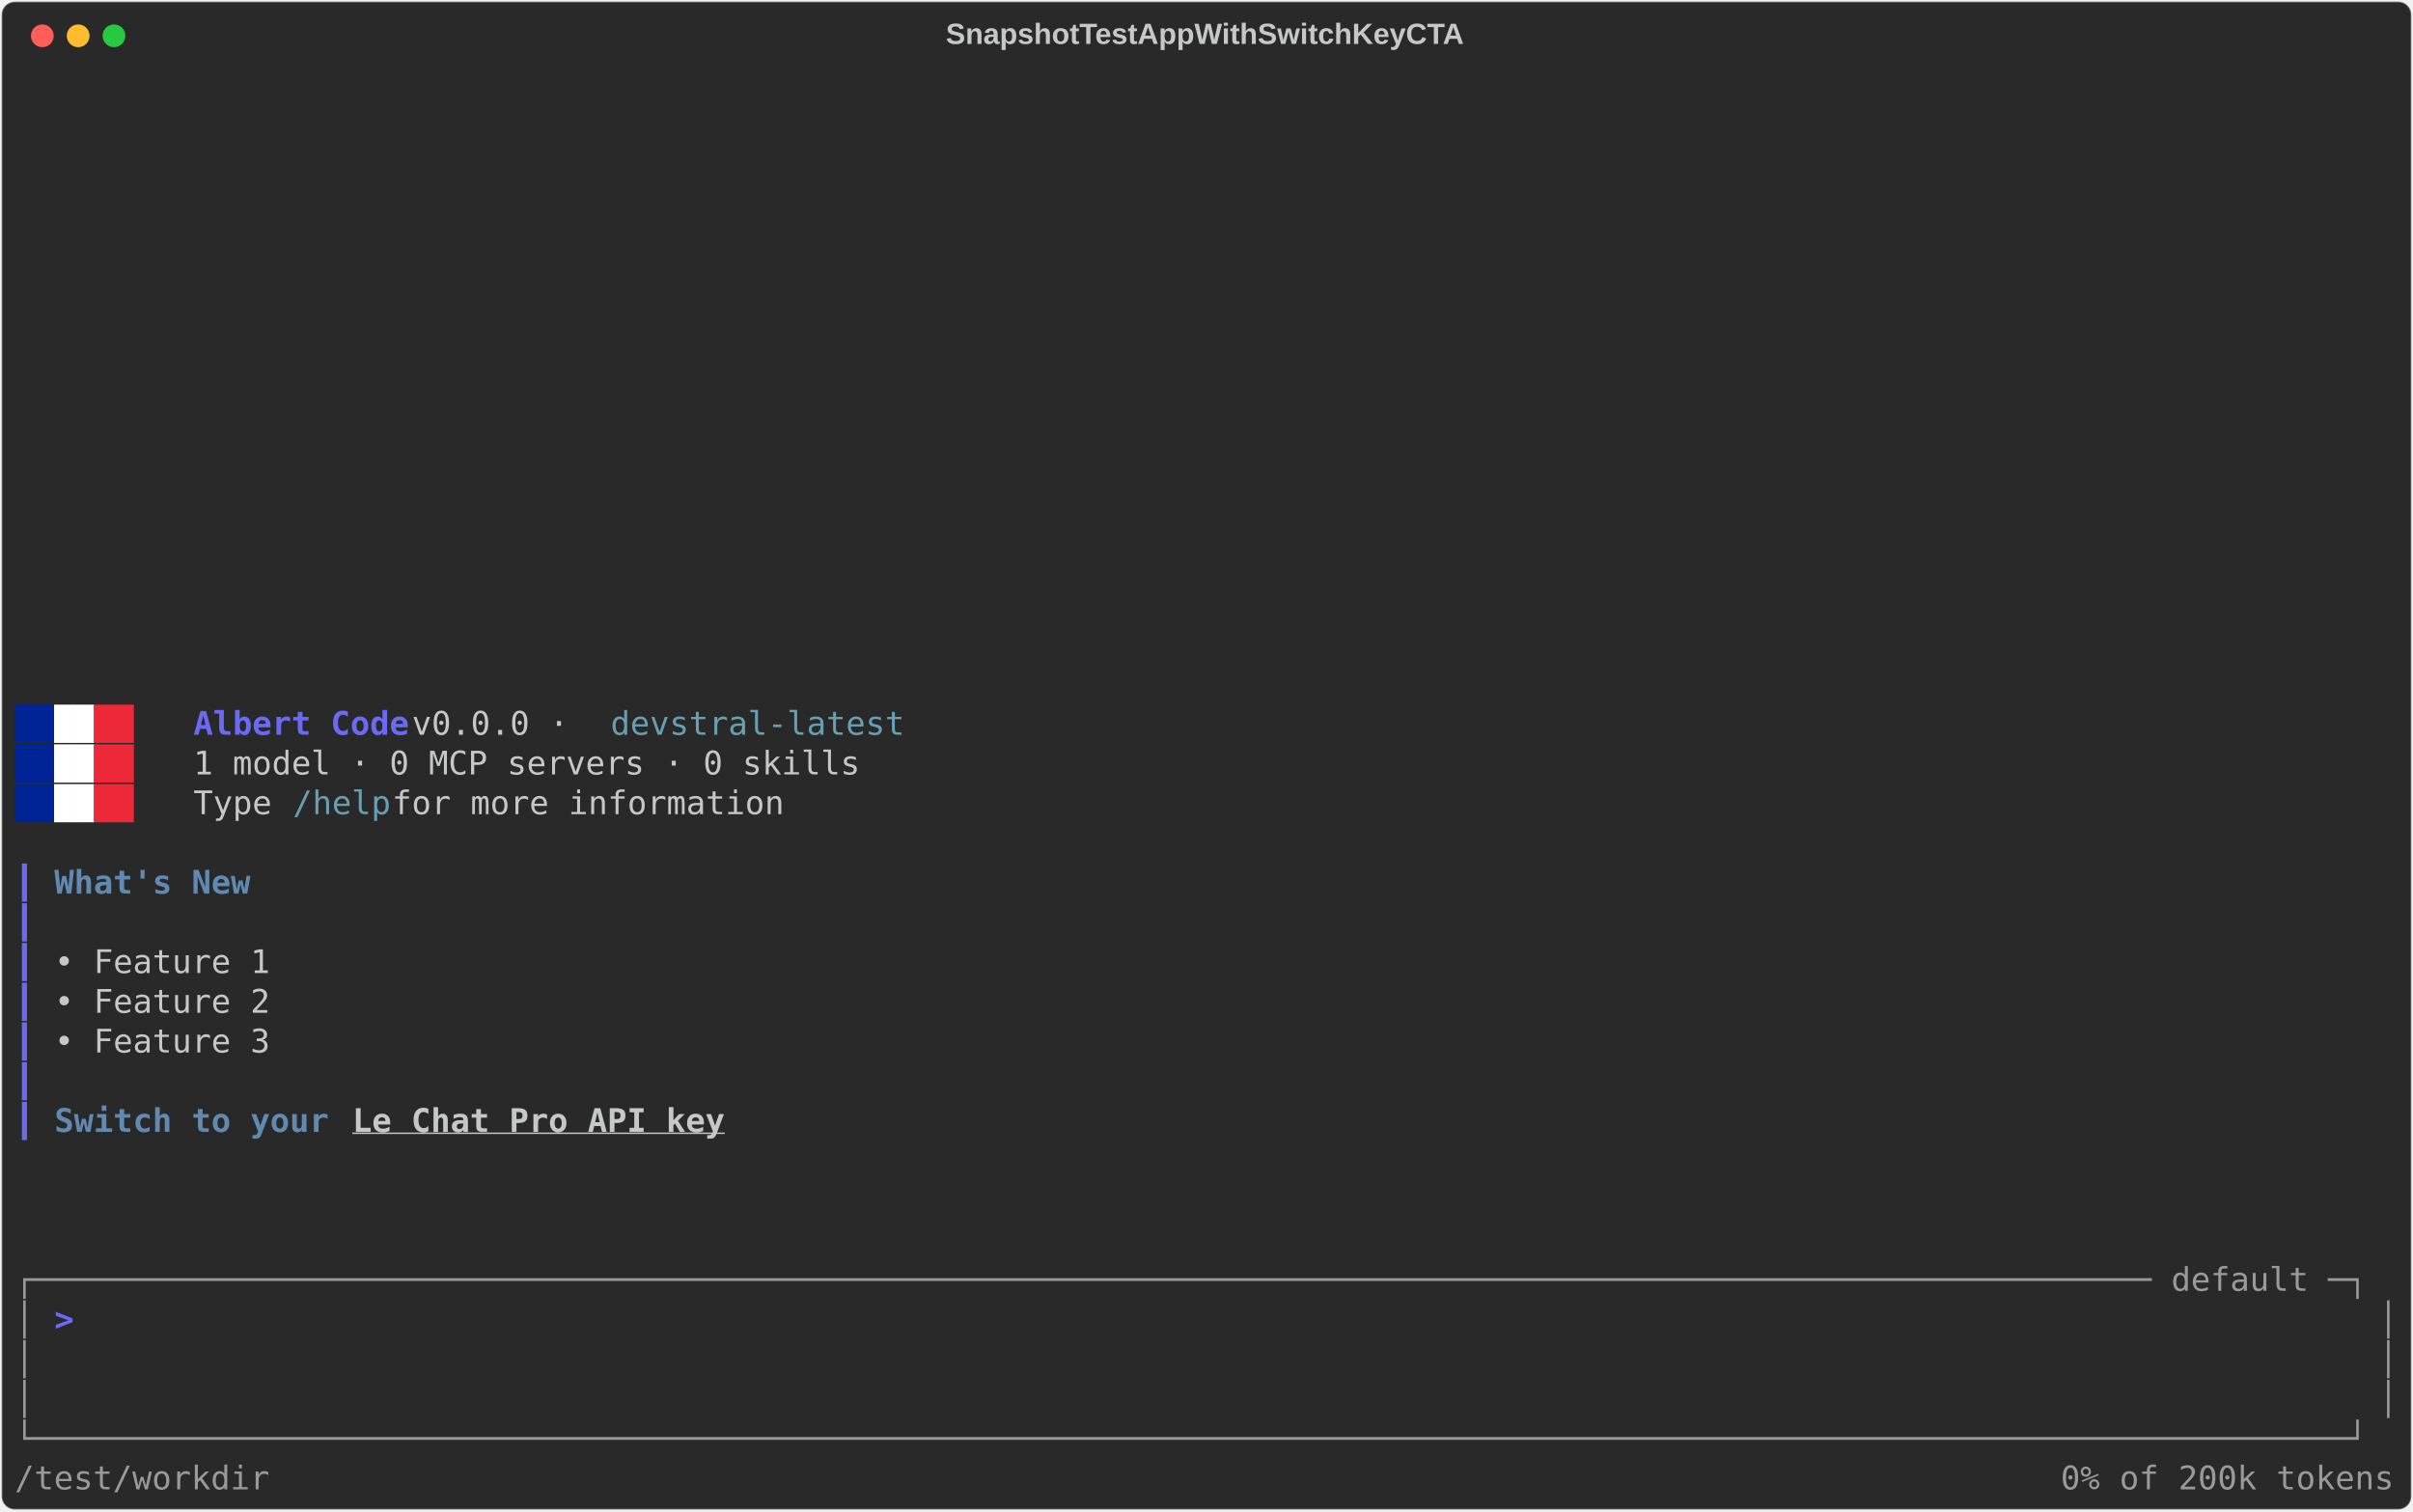
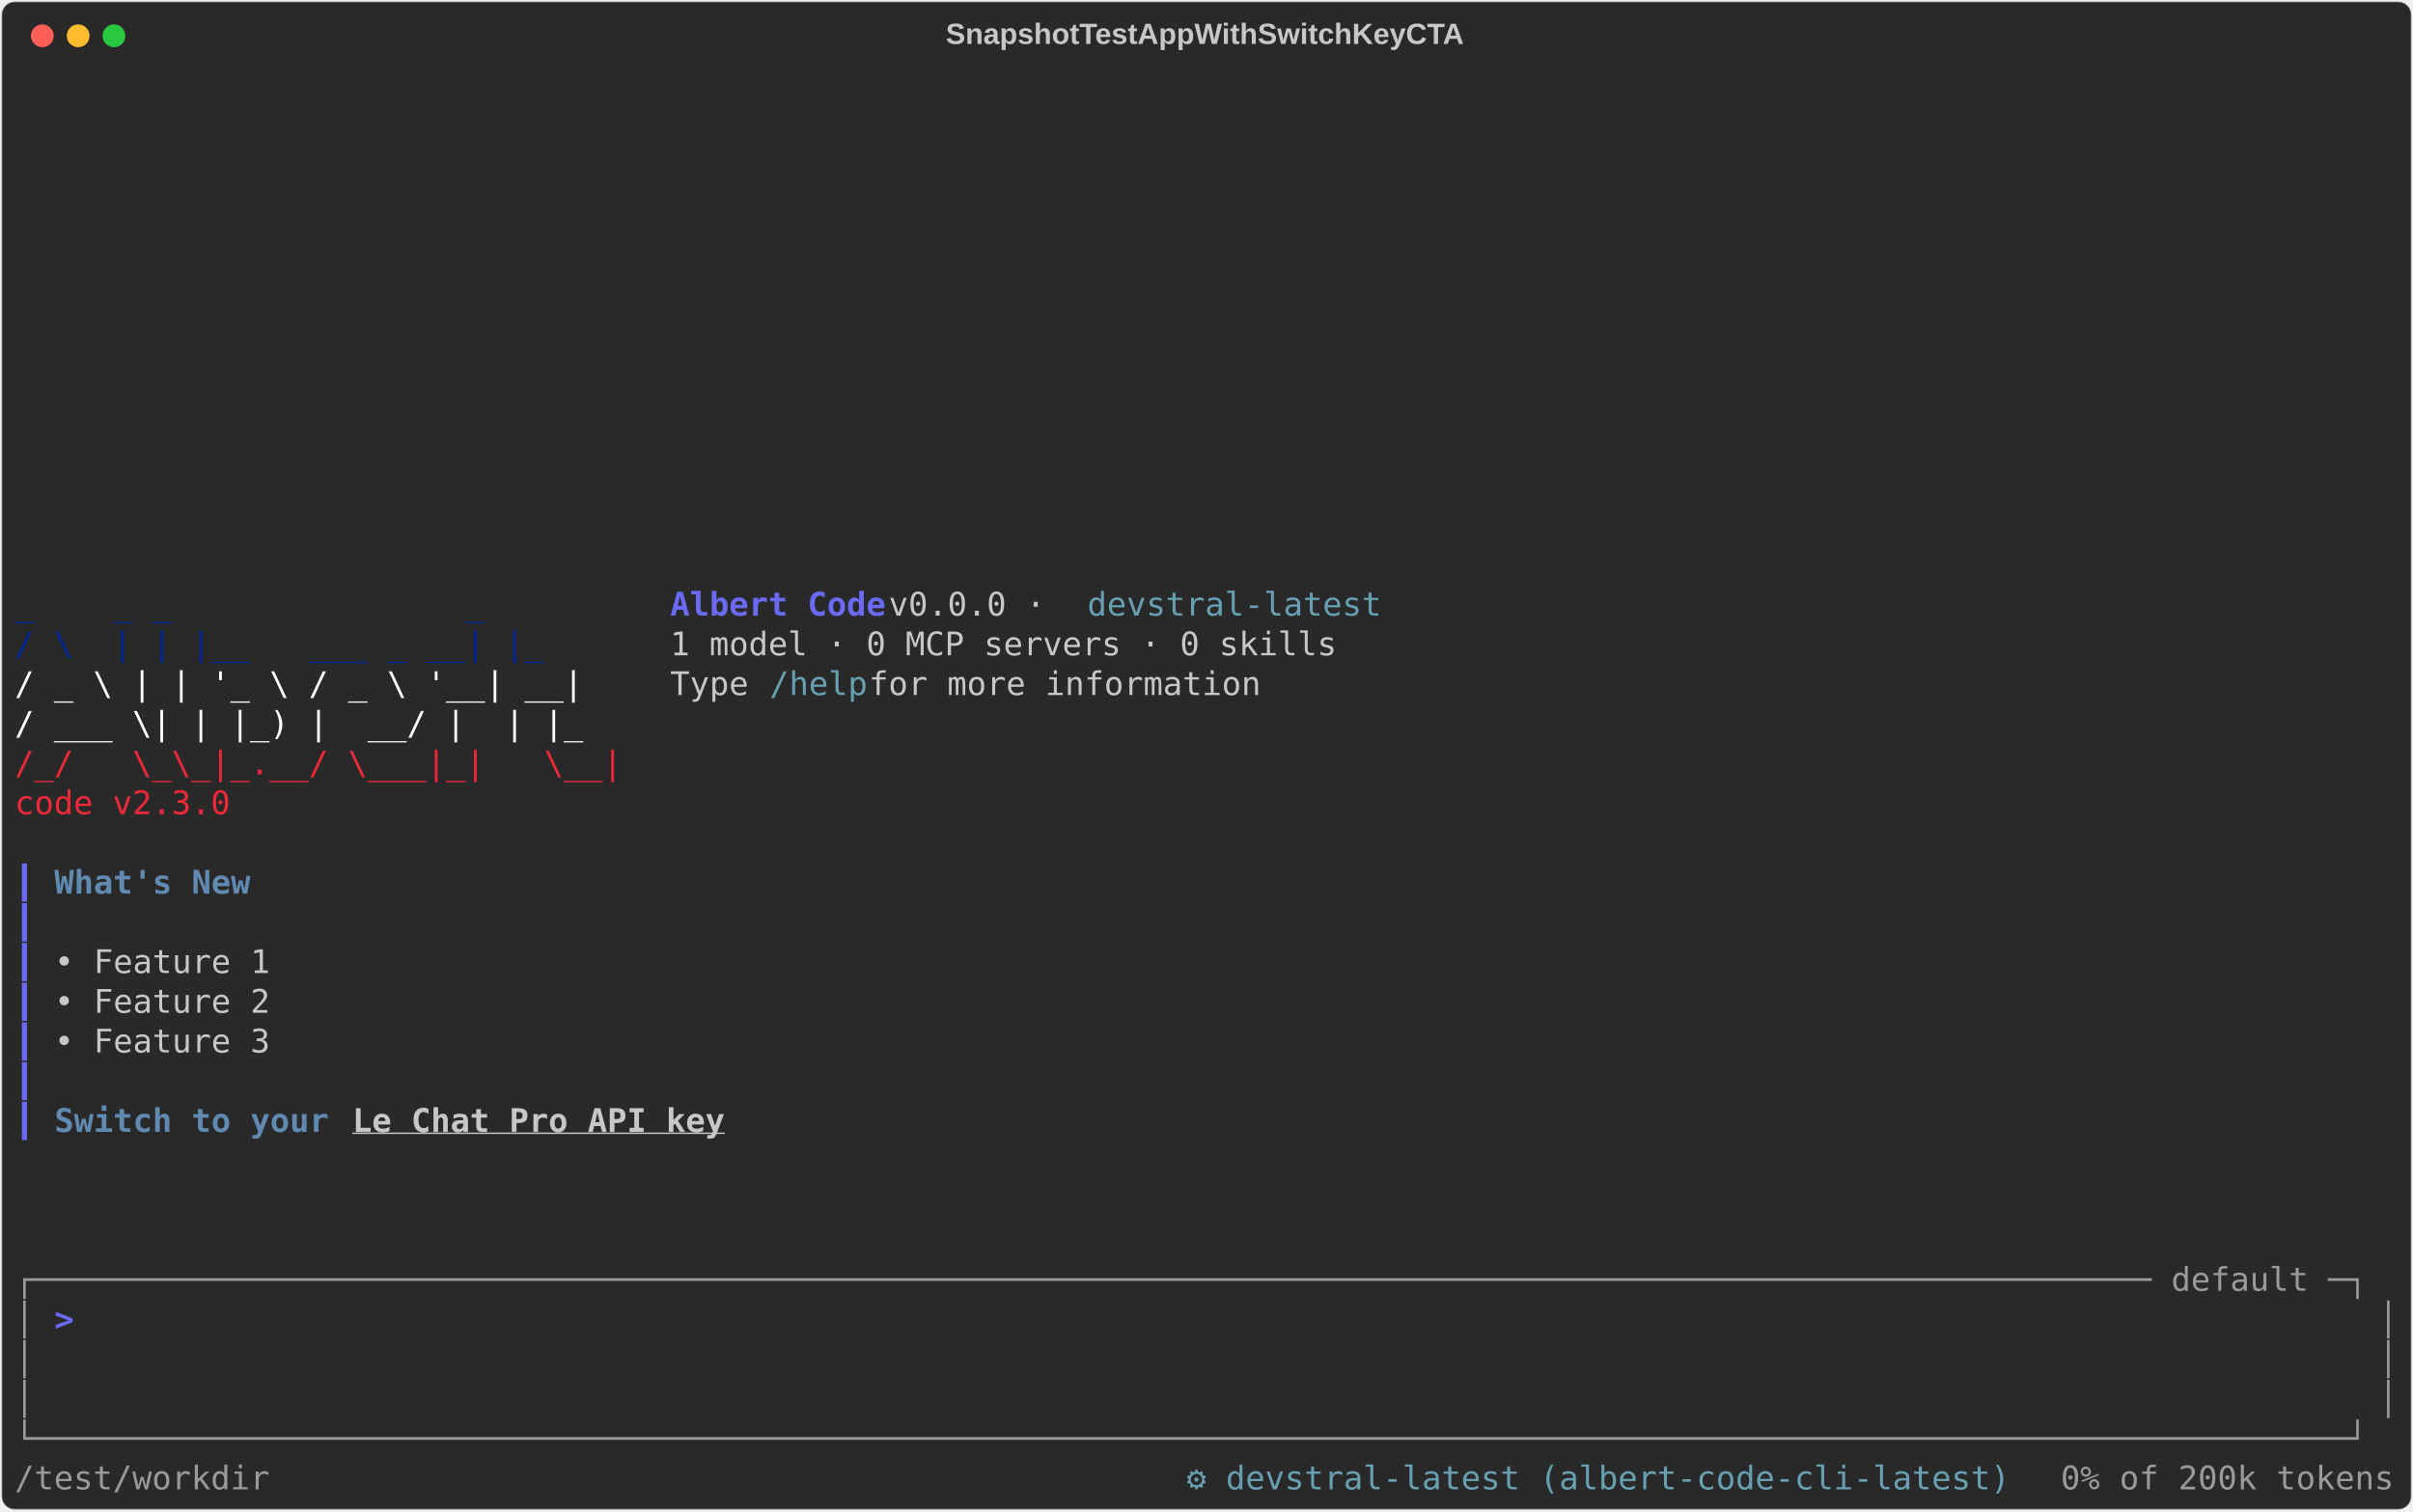
<svg xmlns="http://www.w3.org/2000/svg" class="rich-terminal" viewBox="0 0 1482 928.4">
  <style>

    @font-face {
        font-family: "Fira Code";
        src: local("FiraCode-Regular"),
                url("https://cdnjs.cloudflare.com/ajax/libs/firacode/6.2.0/woff2/FiraCode-Regular.woff2") format("woff2"),
                url("https://cdnjs.cloudflare.com/ajax/libs/firacode/6.2.0/woff/FiraCode-Regular.woff") format("woff");
        font-style: normal;
        font-weight: 400;
    }
    @font-face {
        font-family: "Fira Code";
        src: local("FiraCode-Bold"),
                url("https://cdnjs.cloudflare.com/ajax/libs/firacode/6.2.0/woff2/FiraCode-Bold.woff2") format("woff2"),
                url("https://cdnjs.cloudflare.com/ajax/libs/firacode/6.2.0/woff/FiraCode-Bold.woff") format("woff");
        font-style: bold;
        font-weight: 700;
    }

    .terminal-matrix {
        font-family: Fira Code, monospace;
        font-size: 20px;
        line-height: 24.4px;
        font-variant-east-asian: full-width;
    }

    .terminal-title {
        font-size: 18px;
        font-weight: bold;
        font-family: arial;
    }

    .terminal-r1 { fill: #c5c8c6 }
.terminal-r2 { fill: #002395 }
- .terminal-r3 { fill: #ffffff }
- .terminal-r4 { fill: #ed2939 }
- .terminal-r5 { fill: #6a6af4;font-weight: bold }
- .terminal-r6 { fill: #68a0b3 }
+ .terminal-r3 { fill: #6a6af4;font-weight: bold }
+ .terminal-r4 { fill: #68a0b3 }
+ .terminal-r5 { fill: #ffffff }
+ .terminal-r6 { fill: #ed2939 }
.terminal-r7 { fill: #6a6af4 }
.terminal-r8 { fill: #608ab1;font-weight: bold }
.terminal-r9 { fill: #c5c8c6;font-weight: bold;text-decoration: underline; }
.terminal-r10 { fill: #9a9b99 }
    </style>
  <defs>
    <clipPath id="terminal-clip-terminal">
      <rect x="0" y="0" width="1463.0" height="877.4" />
    </clipPath>
    <clipPath id="terminal-line-0">
      <rect x="0" y="1.5" width="1464" height="24.65" />
    </clipPath>
    <clipPath id="terminal-line-1">
      <rect x="0" y="25.9" width="1464" height="24.65" />
    </clipPath>
    <clipPath id="terminal-line-2">
      <rect x="0" y="50.3" width="1464" height="24.65" />
    </clipPath>
    <clipPath id="terminal-line-3">
      <rect x="0" y="74.7" width="1464" height="24.65" />
    </clipPath>
    <clipPath id="terminal-line-4">
      <rect x="0" y="99.1" width="1464" height="24.65" />
    </clipPath>
    <clipPath id="terminal-line-5">
      <rect x="0" y="123.5" width="1464" height="24.65" />
    </clipPath>
    <clipPath id="terminal-line-6">
      <rect x="0" y="147.9" width="1464" height="24.65" />
    </clipPath>
    <clipPath id="terminal-line-7">
      <rect x="0" y="172.3" width="1464" height="24.65" />
    </clipPath>
    <clipPath id="terminal-line-8">
      <rect x="0" y="196.7" width="1464" height="24.65" />
    </clipPath>
    <clipPath id="terminal-line-9">
      <rect x="0" y="221.1" width="1464" height="24.65" />
    </clipPath>
    <clipPath id="terminal-line-10">
      <rect x="0" y="245.5" width="1464" height="24.65" />
    </clipPath>
    <clipPath id="terminal-line-11">
      <rect x="0" y="269.9" width="1464" height="24.65" />
    </clipPath>
    <clipPath id="terminal-line-12">
      <rect x="0" y="294.3" width="1464" height="24.65" />
    </clipPath>
    <clipPath id="terminal-line-13">
      <rect x="0" y="318.7" width="1464" height="24.65" />
    </clipPath>
    <clipPath id="terminal-line-14">
      <rect x="0" y="343.1" width="1464" height="24.65" />
    </clipPath>
    <clipPath id="terminal-line-15">
      <rect x="0" y="367.5" width="1464" height="24.65" />
    </clipPath>
    <clipPath id="terminal-line-16">
      <rect x="0" y="391.9" width="1464" height="24.65" />
    </clipPath>
    <clipPath id="terminal-line-17">
      <rect x="0" y="416.3" width="1464" height="24.65" />
    </clipPath>
    <clipPath id="terminal-line-18">
      <rect x="0" y="440.7" width="1464" height="24.65" />
    </clipPath>
    <clipPath id="terminal-line-19">
      <rect x="0" y="465.1" width="1464" height="24.65" />
    </clipPath>
    <clipPath id="terminal-line-20">
      <rect x="0" y="489.5" width="1464" height="24.65" />
    </clipPath>
    <clipPath id="terminal-line-21">
      <rect x="0" y="513.9" width="1464" height="24.65" />
    </clipPath>
    <clipPath id="terminal-line-22">
      <rect x="0" y="538.3" width="1464" height="24.65" />
    </clipPath>
    <clipPath id="terminal-line-23">
      <rect x="0" y="562.7" width="1464" height="24.65" />
    </clipPath>
    <clipPath id="terminal-line-24">
      <rect x="0" y="587.1" width="1464" height="24.65" />
    </clipPath>
    <clipPath id="terminal-line-25">
      <rect x="0" y="611.5" width="1464" height="24.65" />
    </clipPath>
    <clipPath id="terminal-line-26">
      <rect x="0" y="635.9" width="1464" height="24.65" />
    </clipPath>
    <clipPath id="terminal-line-27">
      <rect x="0" y="660.3" width="1464" height="24.65" />
    </clipPath>
    <clipPath id="terminal-line-28">
      <rect x="0" y="684.7" width="1464" height="24.65" />
    </clipPath>
    <clipPath id="terminal-line-29">
      <rect x="0" y="709.1" width="1464" height="24.65" />
    </clipPath>
    <clipPath id="terminal-line-30">
      <rect x="0" y="733.5" width="1464" height="24.65" />
    </clipPath>
    <clipPath id="terminal-line-31">
      <rect x="0" y="757.9" width="1464" height="24.65" />
    </clipPath>
    <clipPath id="terminal-line-32">
      <rect x="0" y="782.3" width="1464" height="24.65" />
    </clipPath>
    <clipPath id="terminal-line-33">
      <rect x="0" y="806.7" width="1464" height="24.65" />
    </clipPath>
    <clipPath id="terminal-line-34">
      <rect x="0" y="831.1" width="1464" height="24.65" />
    </clipPath>
  </defs>
  <rect fill="#292929" stroke="rgba(255,255,255,0.35)" stroke-width="1" x="1" y="1" width="1480" height="926.4" rx="8" />
  <text class="terminal-title" fill="#c5c8c6" text-anchor="middle" x="740" y="27">SnapshotTestAppWithSwitchKeyCTA</text>
  <g transform="translate(26,22)">
    <circle cx="0" cy="0" r="7" fill="#ff5f57" />
    <circle cx="22" cy="0" r="7" fill="#febc2e" />
    <circle cx="44" cy="0" r="7" fill="#28c840" />
  </g>
  <g transform="translate(9, 41)" clip-path="url(#terminal-clip-terminal)">
    <g class="terminal-matrix">
      <text class="terminal-r1" x="1464" y="20" textLength="12.2" clip-path="url(#terminal-line-0)">
</text>
      <text class="terminal-r1" x="1464" y="44.4" textLength="12.2" clip-path="url(#terminal-line-1)">
</text>
      <text class="terminal-r1" x="1464" y="68.8" textLength="12.2" clip-path="url(#terminal-line-2)">
</text>
      <text class="terminal-r1" x="1464" y="93.2" textLength="12.2" clip-path="url(#terminal-line-3)">
</text>
      <text class="terminal-r1" x="1464" y="117.6" textLength="12.2" clip-path="url(#terminal-line-4)">
</text>
      <text class="terminal-r1" x="1464" y="142" textLength="12.2" clip-path="url(#terminal-line-5)">
</text>
      <text class="terminal-r1" x="1464" y="166.4" textLength="12.2" clip-path="url(#terminal-line-6)">
</text>
      <text class="terminal-r1" x="1464" y="190.8" textLength="12.2" clip-path="url(#terminal-line-7)">
</text>
      <text class="terminal-r1" x="1464" y="215.2" textLength="12.2" clip-path="url(#terminal-line-8)">
</text>
      <text class="terminal-r1" x="1464" y="239.6" textLength="12.2" clip-path="url(#terminal-line-9)">
</text>
      <text class="terminal-r1" x="1464" y="264" textLength="12.2" clip-path="url(#terminal-line-10)">
</text>
      <text class="terminal-r1" x="1464" y="288.4" textLength="12.2" clip-path="url(#terminal-line-11)">
</text>
      <text class="terminal-r1" x="1464" y="312.8" textLength="12.2" clip-path="url(#terminal-line-12)">
</text>
+       <text class="terminal-r2" x="0" y="337.2" textLength="378.2" clip-path="url(#terminal-line-13)">    _    _ _               _   </text>
+       <text class="terminal-r3" x="402.6" y="337.2" textLength="134.2" clip-path="url(#terminal-line-13)">Albert Code</text>
+       <text class="terminal-r1" x="536.8" y="337.2" textLength="122" clip-path="url(#terminal-line-13)"> v0.0.0 · </text>
+       <text class="terminal-r4" x="658.8" y="337.2" textLength="183" clip-path="url(#terminal-line-13)">devstral-latest</text>
      <text class="terminal-r1" x="1464" y="337.2" textLength="12.2" clip-path="url(#terminal-line-13)">
</text>
+       <text class="terminal-r2" x="0" y="361.6" textLength="378.2" clip-path="url(#terminal-line-14)">   / \  | | |__   ___ _ __| |_ </text>
+       <text class="terminal-r1" x="402.6" y="361.6" textLength="414.8" clip-path="url(#terminal-line-14)">1 model · 0 MCP servers · 0 skills</text>
      <text class="terminal-r1" x="1464" y="361.6" textLength="12.2" clip-path="url(#terminal-line-14)">
</text>
+       <text class="terminal-r5" x="0" y="386" textLength="378.2" clip-path="url(#terminal-line-15)">  / _ \ | | '_ \ / _ \ '__| __|</text>
+       <text class="terminal-r1" x="402.6" y="386" textLength="61" clip-path="url(#terminal-line-15)">Type </text>
+       <text class="terminal-r4" x="463.6" y="386" textLength="61" clip-path="url(#terminal-line-15)">/help</text>
+       <text class="terminal-r1" x="524.6" y="386" textLength="256.2" clip-path="url(#terminal-line-15)"> for more information</text>
      <text class="terminal-r1" x="1464" y="386" textLength="12.2" clip-path="url(#terminal-line-15)">
</text>
-       <text class="terminal-r2" x="0" y="410.4" textLength="12.2" clip-path="url(#terminal-line-16)">█</text>
-       <text class="terminal-r2" x="12.2" y="410.4" textLength="12.2" clip-path="url(#terminal-line-16)">█</text>
-       <text class="terminal-r3" x="24.4" y="410.4" textLength="12.2" clip-path="url(#terminal-line-16)">█</text>
-       <text class="terminal-r3" x="36.6" y="410.4" textLength="12.2" clip-path="url(#terminal-line-16)">█</text>
-       <text class="terminal-r4" x="48.8" y="410.4" textLength="12.2" clip-path="url(#terminal-line-16)">█</text>
-       <text class="terminal-r4" x="61" y="410.4" textLength="12.2" clip-path="url(#terminal-line-16)">█</text>
-       <text class="terminal-r5" x="109.8" y="410.4" textLength="134.2" clip-path="url(#terminal-line-16)">Albert Code</text>
-       <text class="terminal-r1" x="244" y="410.4" textLength="122" clip-path="url(#terminal-line-16)"> v0.0.0 · </text>
-       <text class="terminal-r6" x="366" y="410.4" textLength="183" clip-path="url(#terminal-line-16)">devstral-latest</text>
+       <text class="terminal-r5" x="0" y="410.4" textLength="378.2" clip-path="url(#terminal-line-16)"> / ___ \| | |_) |  __/ |  | |_ </text>
      <text class="terminal-r1" x="1464" y="410.4" textLength="12.2" clip-path="url(#terminal-line-16)">
</text>
-       <text class="terminal-r2" x="0" y="434.8" textLength="12.2" clip-path="url(#terminal-line-17)">█</text>
-       <text class="terminal-r2" x="12.2" y="434.8" textLength="12.2" clip-path="url(#terminal-line-17)">█</text>
-       <text class="terminal-r3" x="24.4" y="434.8" textLength="12.2" clip-path="url(#terminal-line-17)">█</text>
-       <text class="terminal-r3" x="36.6" y="434.8" textLength="12.2" clip-path="url(#terminal-line-17)">█</text>
-       <text class="terminal-r4" x="48.8" y="434.8" textLength="12.2" clip-path="url(#terminal-line-17)">█</text>
-       <text class="terminal-r4" x="61" y="434.8" textLength="12.2" clip-path="url(#terminal-line-17)">█</text>
-       <text class="terminal-r1" x="109.8" y="434.8" textLength="414.8" clip-path="url(#terminal-line-17)">1 model · 0 MCP servers · 0 skills</text>
+       <text class="terminal-r6" x="0" y="434.8" textLength="378.2" clip-path="url(#terminal-line-17)">/_/   \_\_|_.__/ \___|_|   \__|</text>
      <text class="terminal-r1" x="1464" y="434.8" textLength="12.2" clip-path="url(#terminal-line-17)">
</text>
-       <text class="terminal-r2" x="0" y="459.2" textLength="12.2" clip-path="url(#terminal-line-18)">█</text>
-       <text class="terminal-r2" x="12.2" y="459.2" textLength="12.2" clip-path="url(#terminal-line-18)">█</text>
-       <text class="terminal-r3" x="24.4" y="459.2" textLength="12.2" clip-path="url(#terminal-line-18)">█</text>
-       <text class="terminal-r3" x="36.6" y="459.2" textLength="12.2" clip-path="url(#terminal-line-18)">█</text>
-       <text class="terminal-r4" x="48.8" y="459.2" textLength="12.2" clip-path="url(#terminal-line-18)">█</text>
-       <text class="terminal-r4" x="61" y="459.2" textLength="12.2" clip-path="url(#terminal-line-18)">█</text>
-       <text class="terminal-r1" x="109.8" y="459.2" textLength="61" clip-path="url(#terminal-line-18)">Type </text>
-       <text class="terminal-r6" x="170.8" y="459.2" textLength="61" clip-path="url(#terminal-line-18)">/help</text>
-       <text class="terminal-r1" x="231.8" y="459.2" textLength="256.2" clip-path="url(#terminal-line-18)"> for more information</text>
+       <text class="terminal-r6" x="0" y="459.2" textLength="353.8" clip-path="url(#terminal-line-18)">                  code v2.3.0</text>
      <text class="terminal-r1" x="1464" y="459.2" textLength="12.2" clip-path="url(#terminal-line-18)">
</text>
      <text class="terminal-r1" x="1464" y="483.6" textLength="12.2" clip-path="url(#terminal-line-19)">
</text>
      <text class="terminal-r7" x="0" y="508" textLength="12.2" clip-path="url(#terminal-line-20)">┃</text>
      <text class="terminal-r8" x="24.4" y="508" textLength="122" clip-path="url(#terminal-line-20)">What's New</text>
      <text class="terminal-r1" x="1464" y="508" textLength="12.2" clip-path="url(#terminal-line-20)">
</text>
      <text class="terminal-r7" x="0" y="532.4" textLength="12.2" clip-path="url(#terminal-line-21)">┃</text>
      <text class="terminal-r1" x="1464" y="532.4" textLength="12.2" clip-path="url(#terminal-line-21)">
</text>
      <text class="terminal-r7" x="0" y="556.8" textLength="12.2" clip-path="url(#terminal-line-22)">┃</text>
      <text class="terminal-r1" x="24.4" y="556.8" textLength="134.2" clip-path="url(#terminal-line-22)">• Feature 1</text>
      <text class="terminal-r1" x="1464" y="556.8" textLength="12.2" clip-path="url(#terminal-line-22)">
</text>
      <text class="terminal-r7" x="0" y="581.2" textLength="12.2" clip-path="url(#terminal-line-23)">┃</text>
      <text class="terminal-r1" x="24.4" y="581.2" textLength="134.2" clip-path="url(#terminal-line-23)">• Feature 2</text>
      <text class="terminal-r1" x="1464" y="581.2" textLength="12.2" clip-path="url(#terminal-line-23)">
</text>
      <text class="terminal-r7" x="0" y="605.6" textLength="12.2" clip-path="url(#terminal-line-24)">┃</text>
      <text class="terminal-r1" x="24.4" y="605.6" textLength="134.2" clip-path="url(#terminal-line-24)">• Feature 3</text>
      <text class="terminal-r1" x="1464" y="605.6" textLength="12.2" clip-path="url(#terminal-line-24)">
</text>
      <text class="terminal-r7" x="0" y="630" textLength="12.2" clip-path="url(#terminal-line-25)">┃</text>
      <text class="terminal-r1" x="1464" y="630" textLength="12.2" clip-path="url(#terminal-line-25)">
</text>
      <text class="terminal-r7" x="0" y="654.4" textLength="12.2" clip-path="url(#terminal-line-26)">┃</text>
      <text class="terminal-r8" x="24.4" y="654.4" textLength="183" clip-path="url(#terminal-line-26)">Switch to your </text>
      <text class="terminal-r9" x="207.4" y="654.4" textLength="231.8" clip-path="url(#terminal-line-26)">Le Chat Pro API key</text>
      <text class="terminal-r1" x="1464" y="654.4" textLength="12.2" clip-path="url(#terminal-line-26)">
</text>
      <text class="terminal-r1" x="1464" y="678.8" textLength="12.2" clip-path="url(#terminal-line-27)">
</text>
      <text class="terminal-r1" x="1464" y="703.2" textLength="12.2" clip-path="url(#terminal-line-28)">
</text>
      <text class="terminal-r1" x="1464" y="727.6" textLength="12.2" clip-path="url(#terminal-line-29)">
</text>
      <text class="terminal-r10" x="0" y="752" textLength="1464" clip-path="url(#terminal-line-30)">┌──────────────────────────────────────────────────────────────────────────────────────────────────────────── default ─┐</text>
      <text class="terminal-r1" x="1464" y="752" textLength="12.2" clip-path="url(#terminal-line-30)">
</text>
      <text class="terminal-r10" x="0" y="776.4" textLength="12.2" clip-path="url(#terminal-line-31)">│</text>
-       <text class="terminal-r5" x="24.4" y="776.4" textLength="12.2" clip-path="url(#terminal-line-31)">&gt;</text>
+       <text class="terminal-r3" x="24.4" y="776.4" textLength="12.2" clip-path="url(#terminal-line-31)">&gt;</text>
      <text class="terminal-r10" x="1451.8" y="776.4" textLength="12.2" clip-path="url(#terminal-line-31)">│</text>
      <text class="terminal-r1" x="1464" y="776.4" textLength="12.2" clip-path="url(#terminal-line-31)">
</text>
      <text class="terminal-r10" x="0" y="800.8" textLength="12.2" clip-path="url(#terminal-line-32)">│</text>
      <text class="terminal-r10" x="1451.8" y="800.8" textLength="12.2" clip-path="url(#terminal-line-32)">│</text>
      <text class="terminal-r1" x="1464" y="800.8" textLength="12.2" clip-path="url(#terminal-line-32)">
</text>
      <text class="terminal-r10" x="0" y="825.2" textLength="12.2" clip-path="url(#terminal-line-33)">│</text>
      <text class="terminal-r10" x="1451.8" y="825.2" textLength="12.2" clip-path="url(#terminal-line-33)">│</text>
      <text class="terminal-r1" x="1464" y="825.2" textLength="12.2" clip-path="url(#terminal-line-33)">
</text>
      <text class="terminal-r10" x="0" y="849.6" textLength="1464" clip-path="url(#terminal-line-34)">└──────────────────────────────────────────────────────────────────────────────────────────────────────────────────────┘</text>
      <text class="terminal-r1" x="1464" y="849.6" textLength="12.2" clip-path="url(#terminal-line-34)">
</text>
      <text class="terminal-r10" x="0" y="874" textLength="158.6" clip-path="url(#terminal-line-35)">/test/workdir</text>
+       <text class="terminal-r4" x="719.8" y="874" textLength="512.4" clip-path="url(#terminal-line-35)">⚙ devstral-latest (albert-code-cli-latest)</text>
      <text class="terminal-r10" x="1256.6" y="874" textLength="207.4" clip-path="url(#terminal-line-35)">0% of 200k tokens</text>
    </g>
  </g>
</svg>
